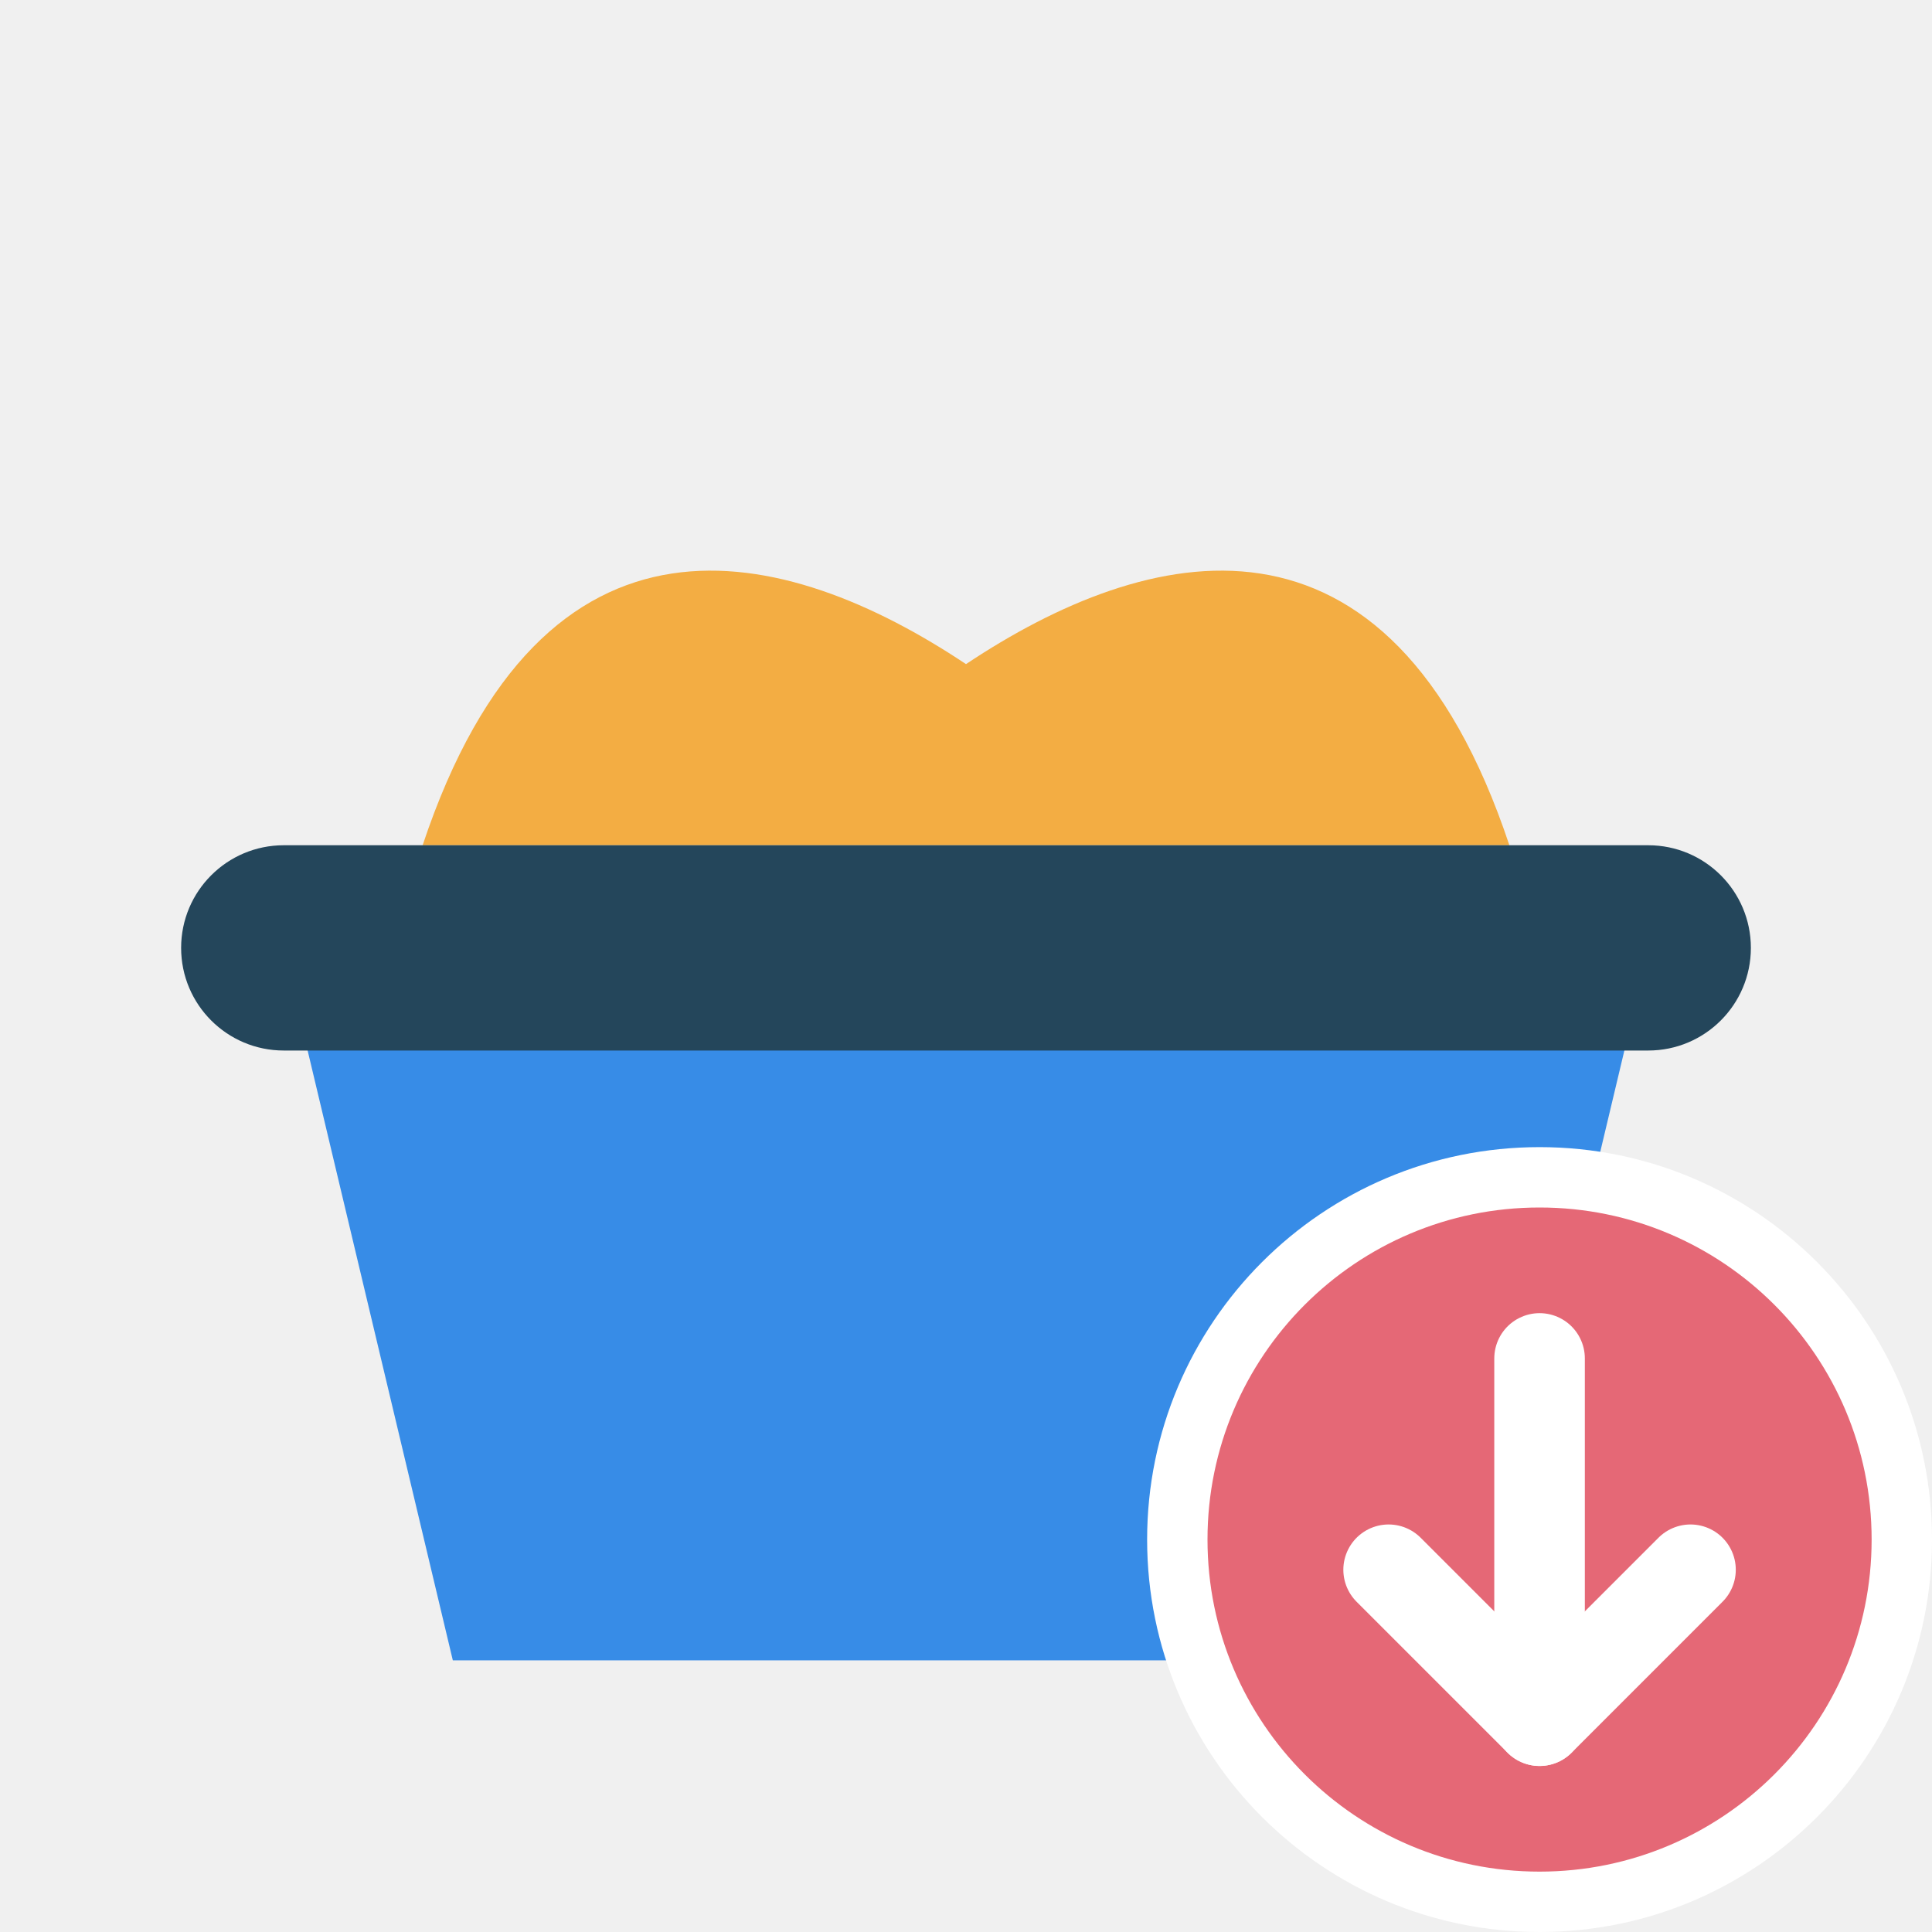
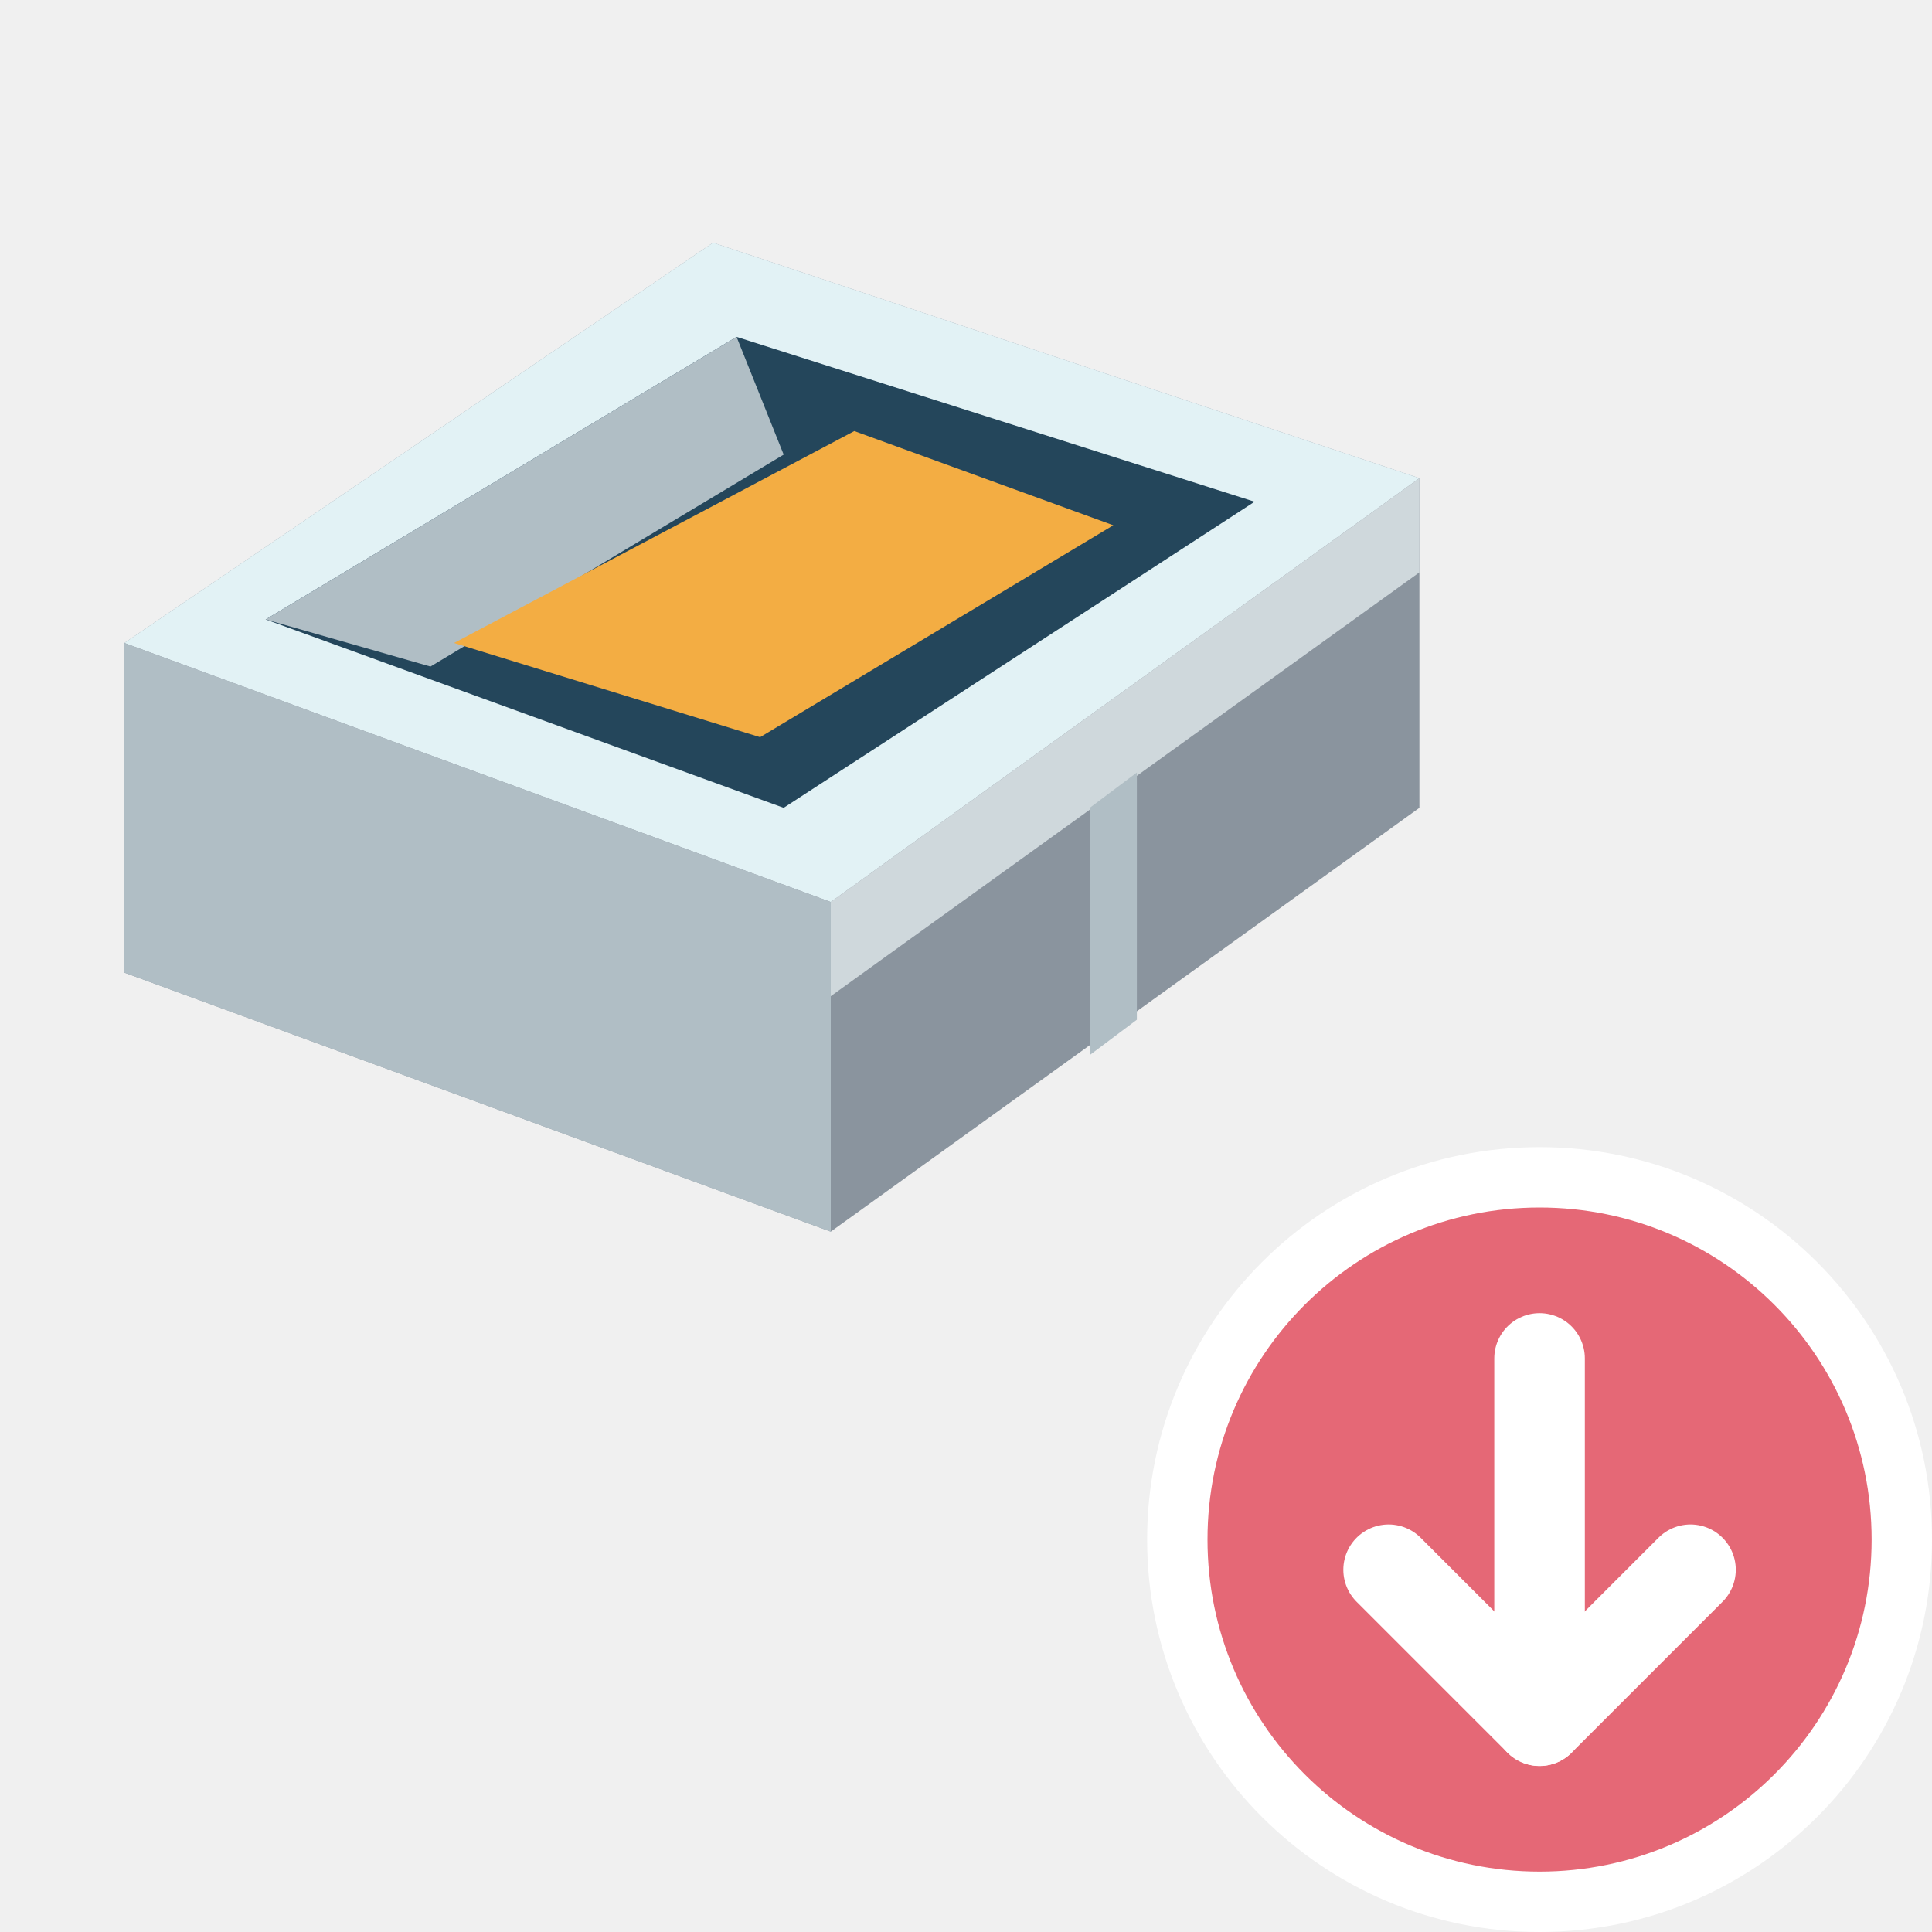
- <svg xmlns="http://www.w3.org/2000/svg" width="32" height="32" viewBox="0 0 32 32">
-   <path d="M7 14 C9 8 13 9 16 11 C19 9 23 8 25 14 Z" fill="#F3AD43" />
-   <polygon points="5,17 27,17 24.5,27.5 7.5,27.5" fill="#378CE7" />
-   <rect x="3" y="14" width="26" height="3.4" rx="1.7" fill="#24465B" />
-   <ellipse cx="25.5" cy="25.5" rx="6.5" ry="6.5" fill="#FFFFFF" />
-   <ellipse cx="25.5" cy="25.5" rx="5.5" ry="5.5" fill="#E56876" />
-   <polyline points="25.5,22.5 25.5,28.5" fill="none" stroke="#FFFFFF" stroke-width="1.5" stroke-linecap="round" stroke-linejoin="round" />
-   <polyline points="23,26 25.5,28.5 28,26" fill="none" stroke="#FFFFFF" stroke-width="1.5" stroke-linecap="round" stroke-linejoin="round" />
+ <svg xmlns="http://www.w3.org/2000/svg" width="32" height="32" viewBox="0 0 64 64" role="img" aria-labelledby="title">
+   <g transform="translate(1 -6) scale(.78)">
+     <path d="M4 35L29 18L59 28V42L34 60L4 49Z" fill="#8A949E" />
+     <path d="M4 35L29 18L59 28L34 46Z" fill="#E2F2F5" />
+     <path d="M10 34L30 22L52 29L32 42Z" fill="#24465B" />
+     <path d="M10 34L30 22L32 27L17 36Z" fill="#B0BEC5" />
+     <path d="M18 35L35 26L46 30L31 39Z" fill="#F3AD43" />
+     <path d="M4 35L34 46V60L4 49Z" fill="#B0BEC5" />
+     <path d="M34 46L59 28V32L34 50Z" fill="#CFD8DC" />
+     <path d="M45 42L47 40.5V51L45 52.5Z" fill="#B0BEC5" />
+   </g>
+   <g transform="scale(2)">
+     <ellipse cx="25.5" cy="25.5" rx="6.5" ry="6.5" fill="#FFFFFF" />
+     <ellipse cx="25.5" cy="25.5" rx="5.5" ry="5.5" fill="#E56876" />
+     <polyline points="25.5,22.5 25.5,28.5" fill="none" stroke="#FFFFFF" stroke-width="1.5" stroke-linecap="round" stroke-linejoin="round" />
+     <polyline points="23,26 25.5,28.5 28,26" fill="none" stroke="#FFFFFF" stroke-width="1.5" stroke-linecap="round" stroke-linejoin="round" />
+   </g>
</svg>
